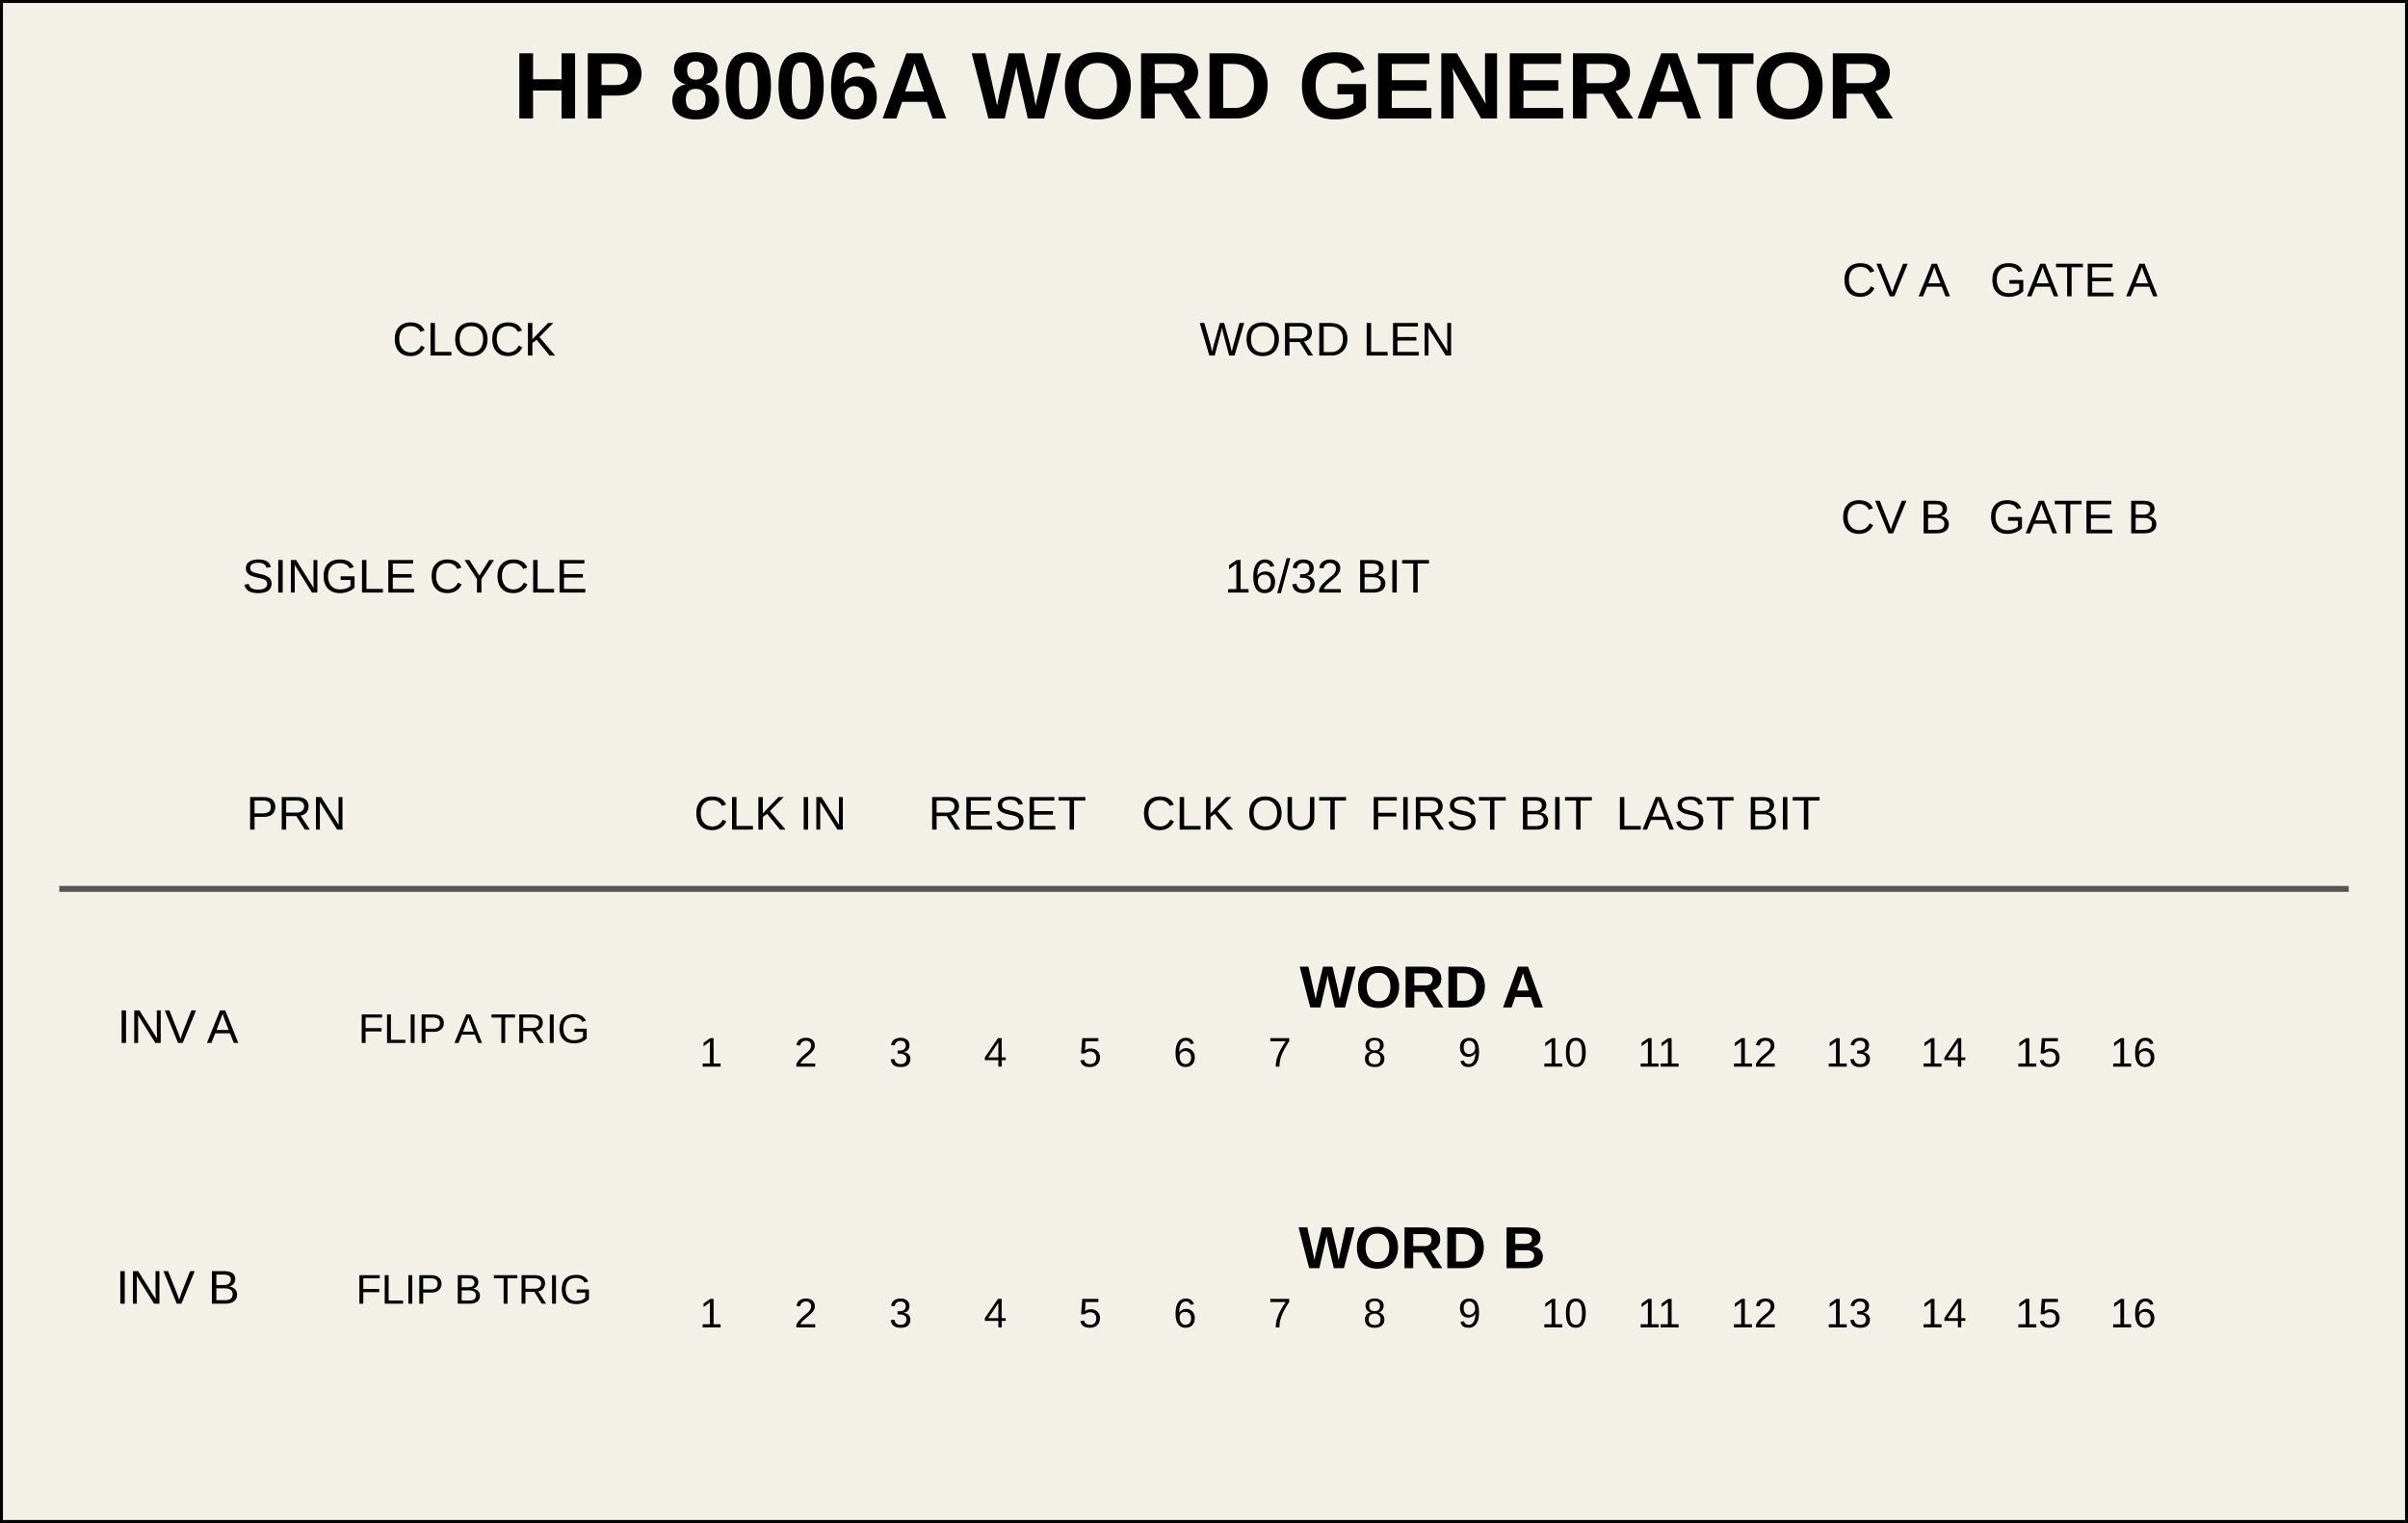
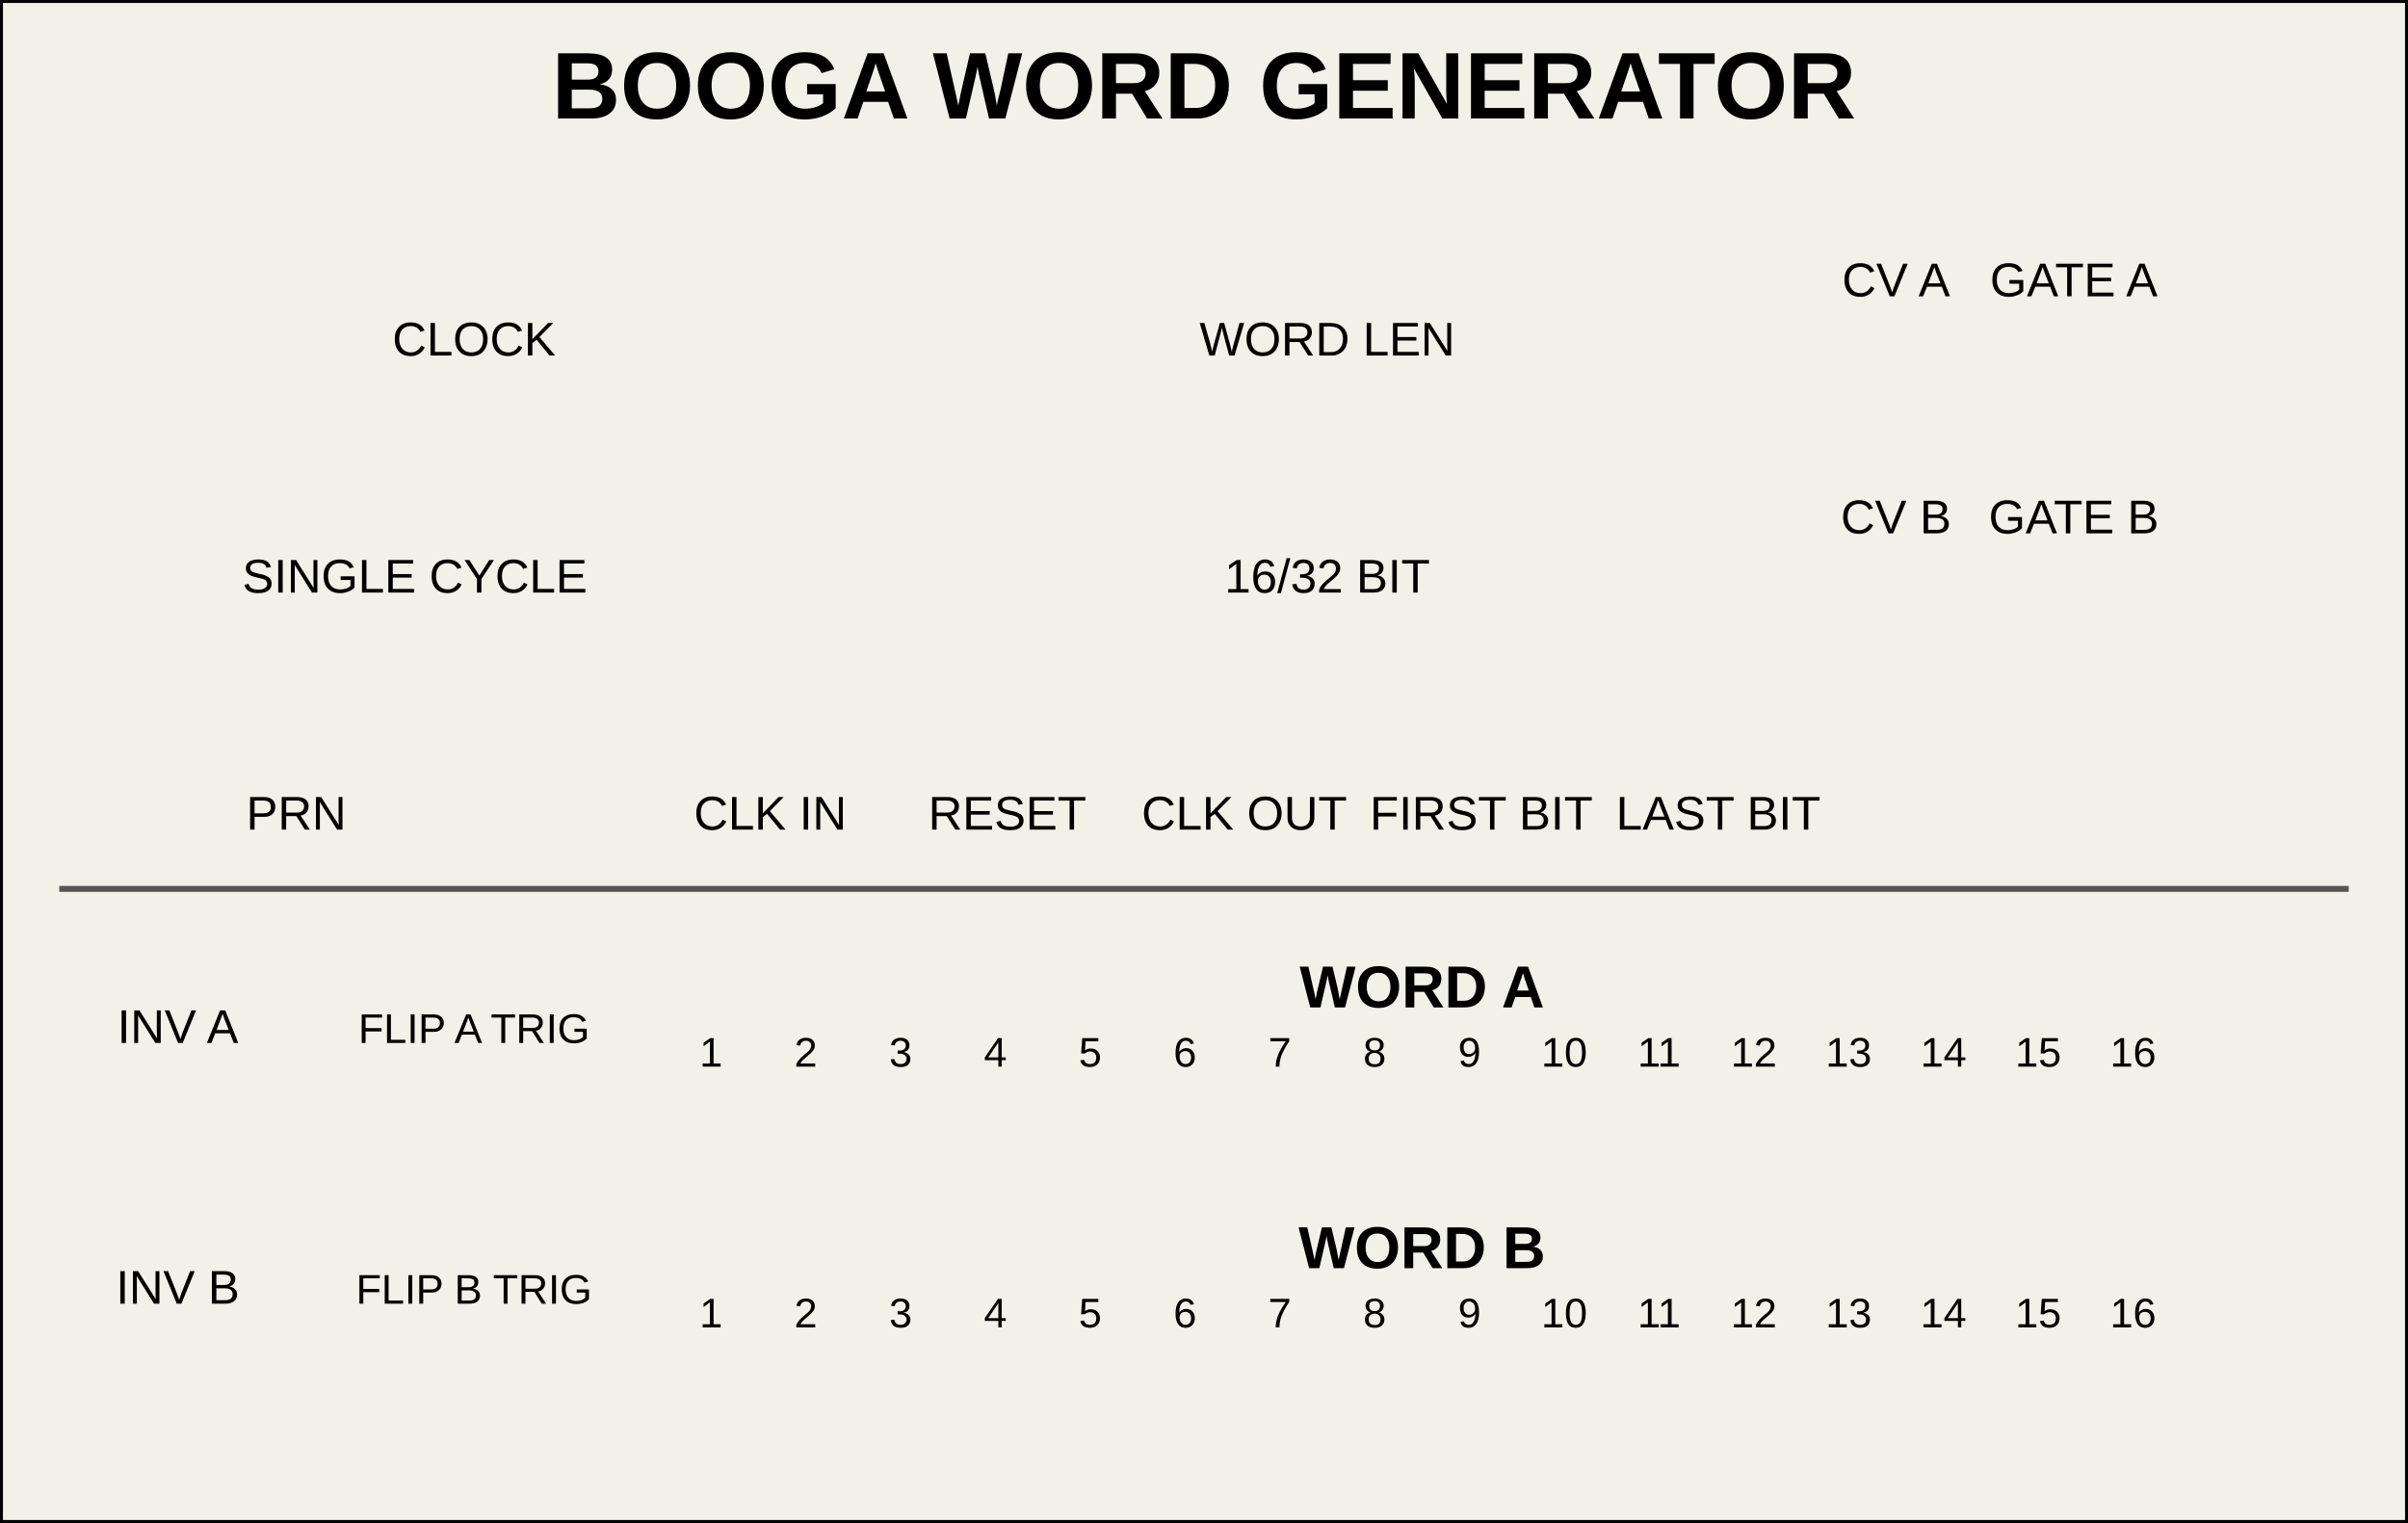
<svg xmlns="http://www.w3.org/2000/svg" width="203.2mm" height="128.5mm" version="1.1" viewBox="0 0 203.2 128.5">
  <rect x="0" y="0" width="203.2" height="128.5" fill="#F3F0E8" stroke="#000000" stroke-width="0.5" />
-   <text x="101.6" y="10" text-anchor="middle" font-family="Arial, Helvetica, sans-serif" font-size="8" font-weight="bold" fill="#000000">HP 8006A WORD GENERATOR</text>
+   <text x="101.6" y="10" text-anchor="middle" font-family="Arial, Helvetica, sans-serif" font-size="8" font-weight="bold" fill="#000000">BOOGA WORD GENERATOR</text>
  <line x1="5" y1="75" x2="198.2" y2="75" stroke="#555555" stroke-width="0.5" />

  
  
\  <text x="40" y="30" text-anchor="middle" font-family="Arial, Helvetica, sans-serif" font-size="4" fill="#000000">CLOCK</text>
  <text x="35" y="50" text-anchor="middle" font-family="Arial, Helvetica, sans-serif" font-size="4" fill="#000000">SINGLE CYCLE</text>
  <text x="112" y="30" text-anchor="middle" font-family="Arial, Helvetica, sans-serif" font-size="4" fill="#000000">WORD LEN</text>
  <text x="112" y="50" text-anchor="middle" font-family="Arial, Helvetica, sans-serif" font-size="4" fill="#000000">16/32 BIT</text>
  <text x="25" y="70" text-anchor="middle" font-family="Arial, Helvetica, sans-serif" font-size="4" fill="#000000">PRN</text>
  <text x="65" y="70" text-anchor="middle" font-family="Arial, Helvetica, sans-serif" font-size="4" fill="#000000">CLK IN</text>
  <text x="85" y="70" text-anchor="middle" font-family="Arial, Helvetica, sans-serif" font-size="4" fill="#000000">RESET</text>
  <text x="105" y="70" text-anchor="middle" font-family="Arial, Helvetica, sans-serif" font-size="4" fill="#000000">CLK OUT</text>
  <text x="125" y="70" text-anchor="middle" font-family="Arial, Helvetica, sans-serif" font-size="4" fill="#000000">FIRST BIT</text>
  <text x="145" y="70" text-anchor="middle" font-family="Arial, Helvetica, sans-serif" font-size="4" fill="#000000">LAST BIT</text>
  <text x="160" y="25" text-anchor="middle" font-family="Arial, Helvetica, sans-serif" font-size="4" fill="#000000">CV A</text>
  <text x="160" y="45" text-anchor="middle" font-family="Arial, Helvetica, sans-serif" font-size="4" fill="#000000">CV B</text>
  <text x="175" y="25" text-anchor="middle" font-family="Arial, Helvetica, sans-serif" font-size="4" fill="#000000">GATE A</text>
  <text x="175" y="45" text-anchor="middle" font-family="Arial, Helvetica, sans-serif" font-size="4" fill="#000000">GATE B</text>
  <text x="15" y="88" text-anchor="middle" font-family="Arial, Helvetica, sans-serif" font-size="4" fill="#000000">INV A</text>
  <text x="40" y="88" text-anchor="middle" font-family="Arial, Helvetica, sans-serif" font-size="3.5" fill="#000000">FLIP A TRIG</text>
  <text x="120" y="85" text-anchor="middle" font-family="Arial, Helvetica, sans-serif" font-size="5" font-weight="bold" fill="#000000">WORD A</text>
  <g font-family="Arial, Helvetica, sans-serif" font-size="3.5" fill="#000000" text-anchor="middle">
    <text x="60" y="90">1</text>
    <text x="68" y="90">2</text>
    <text x="76" y="90">3</text>
    <text x="84" y="90">4</text>
    <text x="92" y="90">5</text>
    <text x="100" y="90">6</text>
    <text x="108" y="90">7</text>
    <text x="116" y="90">8</text>
    <text x="124" y="90">9</text>
    <text x="132" y="90">10</text>
    <text x="140" y="90">11</text>
    <text x="148" y="90">12</text>
    <text x="156" y="90">13</text>
    <text x="164" y="90">14</text>
    <text x="172" y="90">15</text>
    <text x="180" y="90">16</text>
  </g>
  <text x="15" y="110" text-anchor="middle" font-family="Arial, Helvetica, sans-serif" font-size="4" fill="#000000">INV B</text>
  <text x="40" y="110" text-anchor="middle" font-family="Arial, Helvetica, sans-serif" font-size="3.5" fill="#000000">FLIP B TRIG</text>
  <text x="120" y="107" text-anchor="middle" font-family="Arial, Helvetica, sans-serif" font-size="5" font-weight="bold" fill="#000000">WORD B</text>
  <g font-family="Arial, Helvetica, sans-serif" font-size="3.5" fill="#000000" text-anchor="middle">
    <text x="60" y="112">1</text>
    <text x="68" y="112">2</text>
    <text x="76" y="112">3</text>
    <text x="84" y="112">4</text>
    <text x="92" y="112">5</text>
    <text x="100" y="112">6</text>
    <text x="108" y="112">7</text>
    <text x="116" y="112">8</text>
    <text x="124" y="112">9</text>
    <text x="132" y="112">10</text>
    <text x="140" y="112">11</text>
    <text x="148" y="112">12</text>
    <text x="156" y="112">13</text>
    <text x="164" y="112">14</text>
    <text x="172" y="112">15</text>
    <text x="180" y="112">16</text>
  </g>
</svg>
